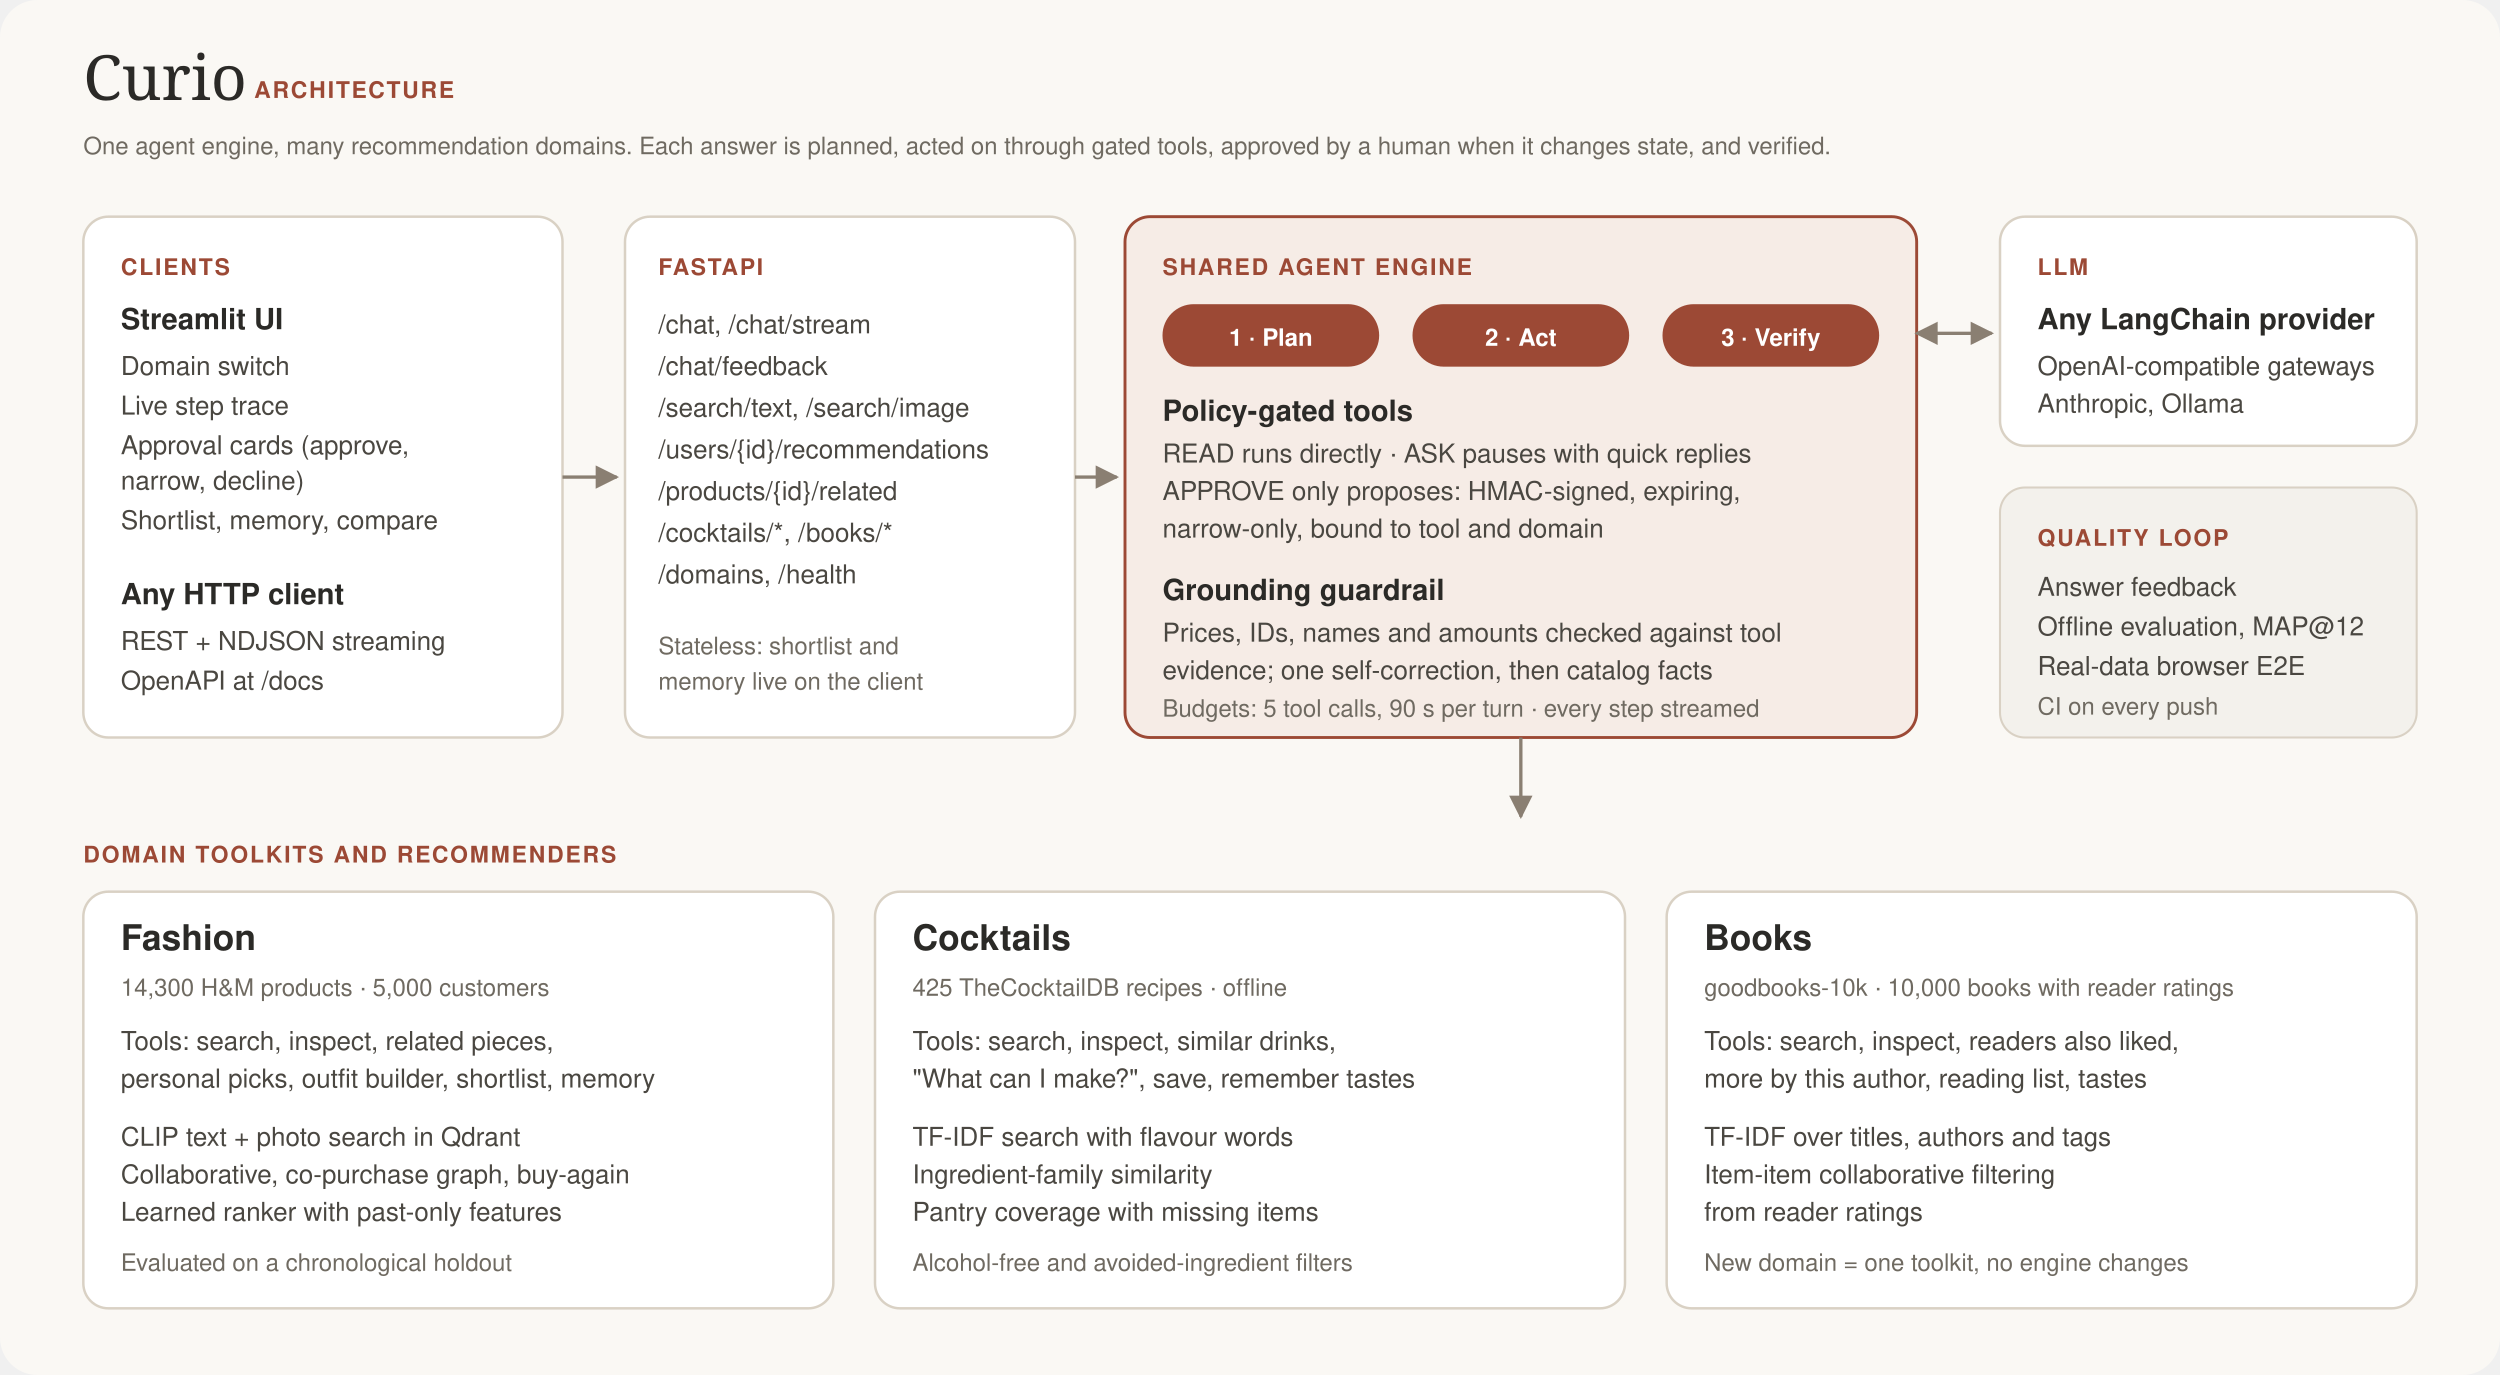
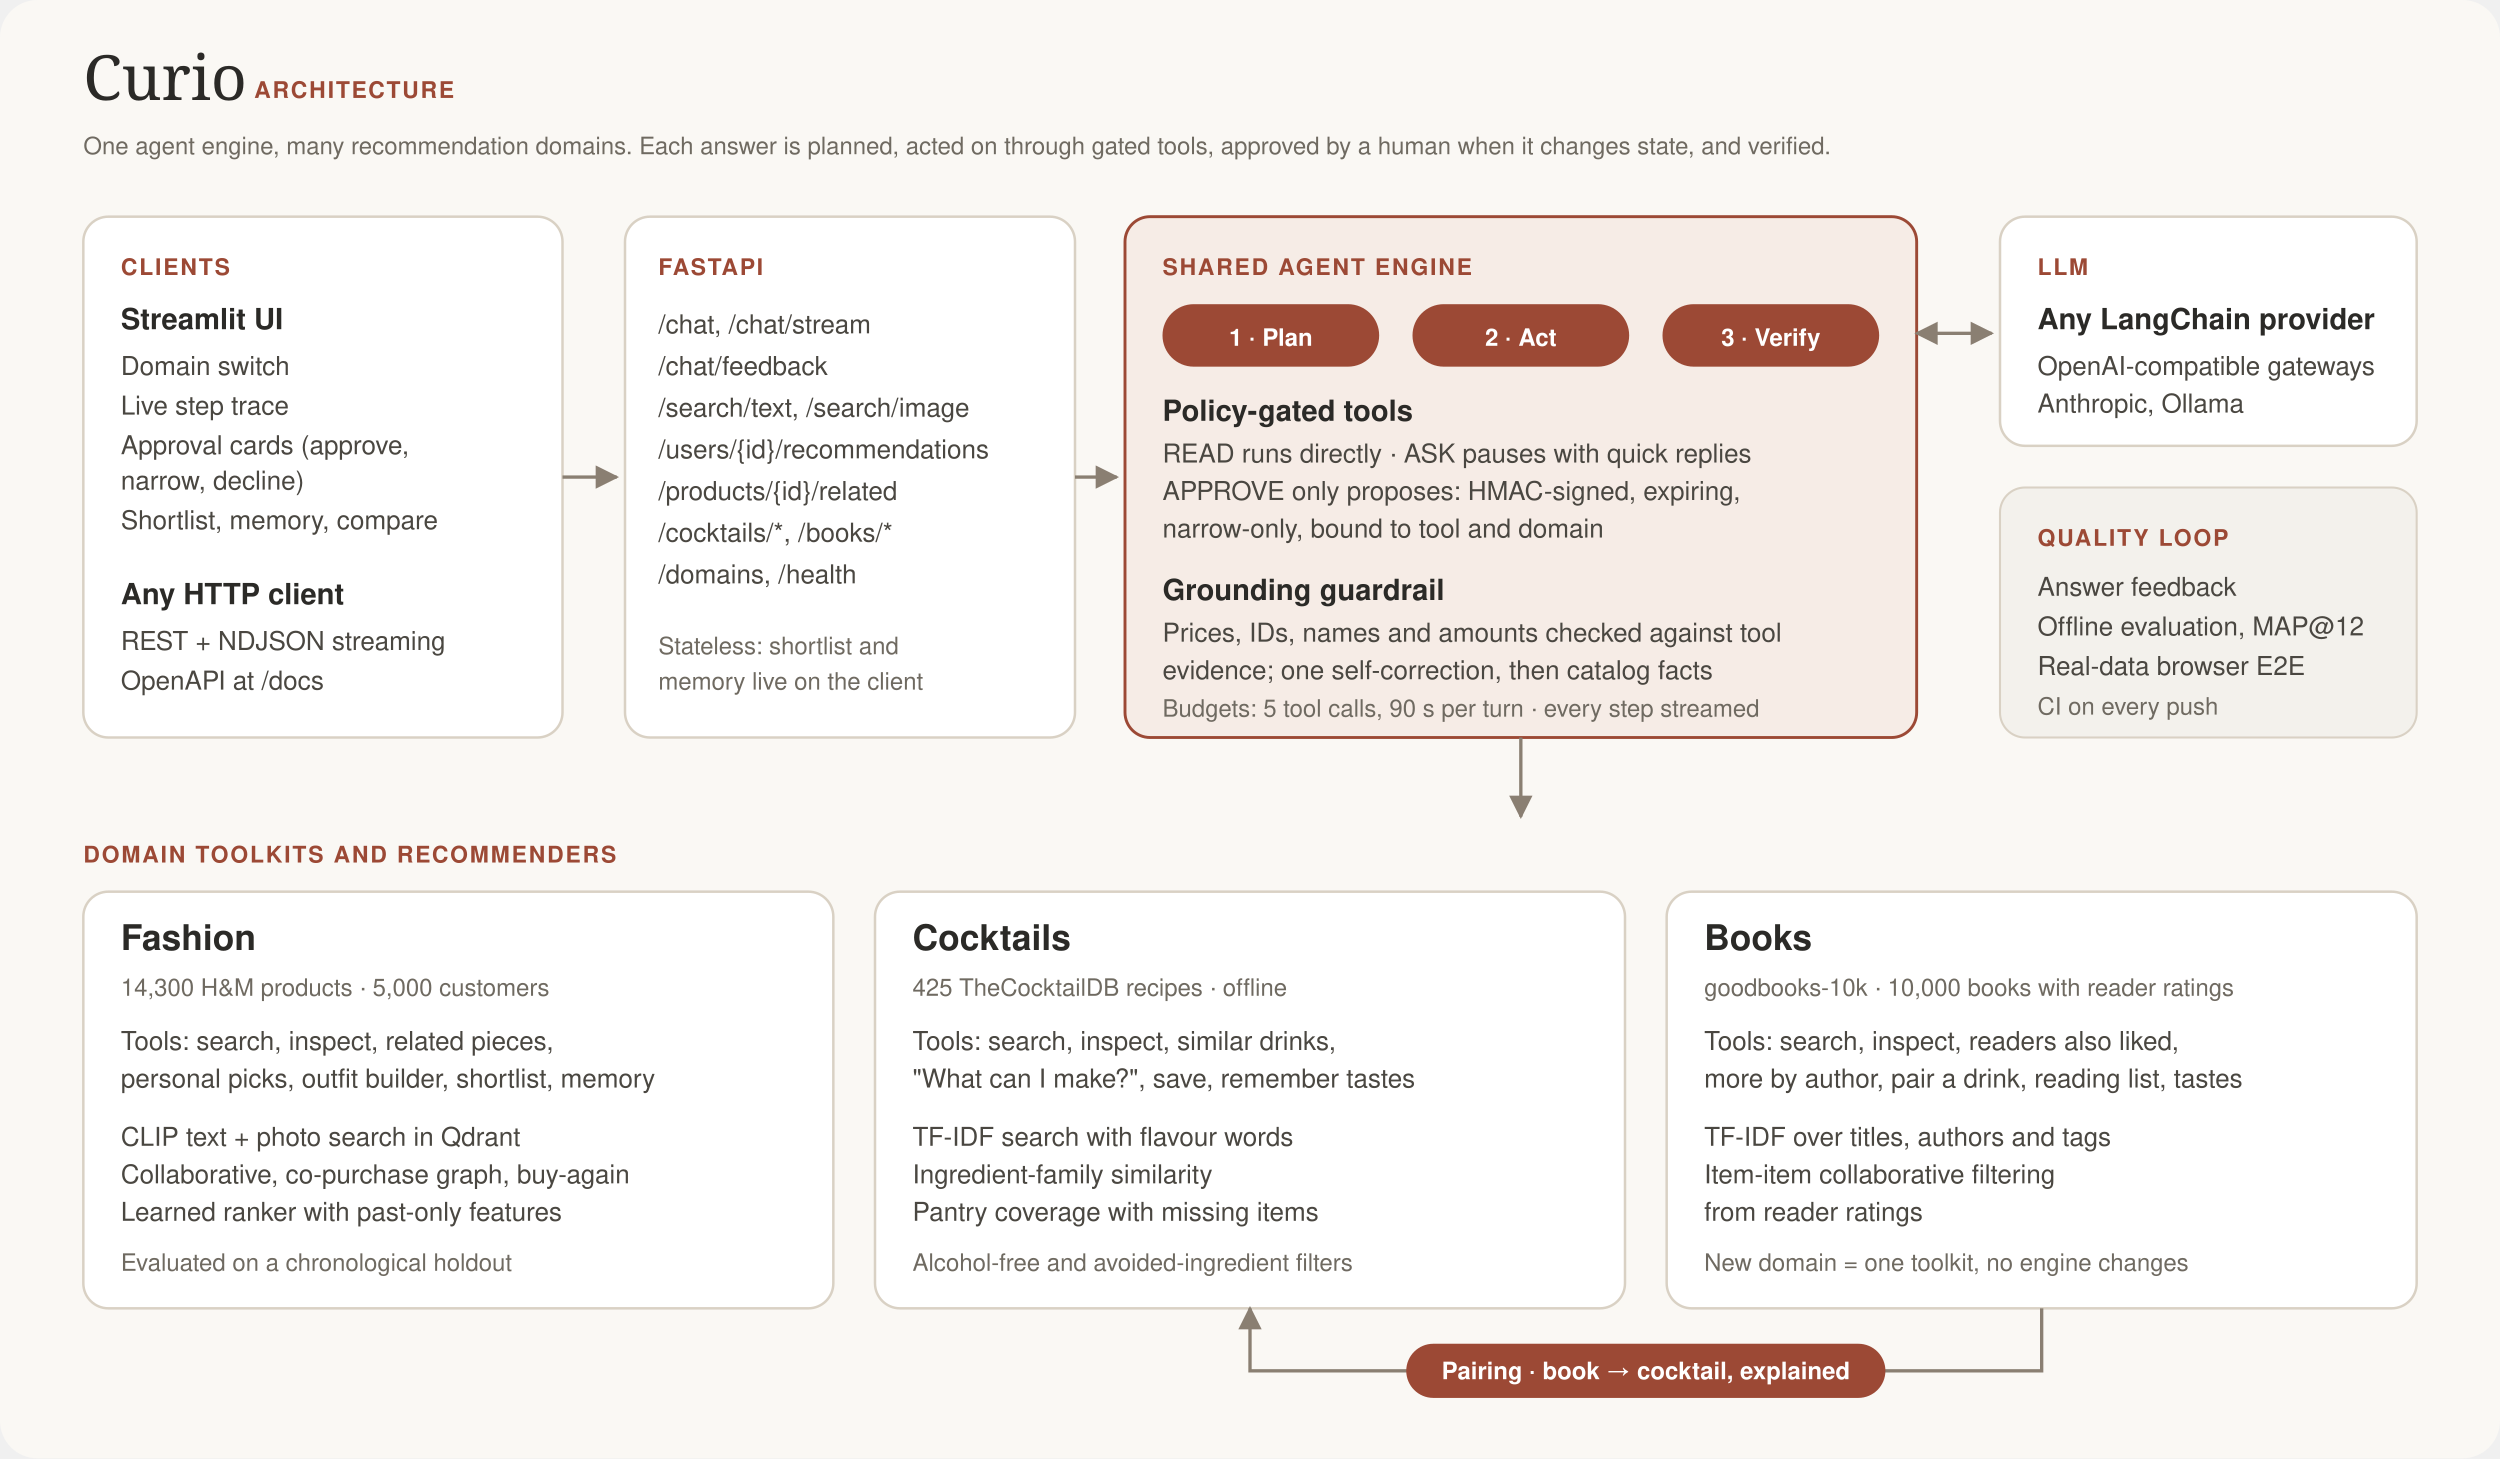
- <svg xmlns="http://www.w3.org/2000/svg" width="1200" height="660" viewBox="0 0 1200 660" font-family="-apple-system, 'Segoe UI', Helvetica, Arial, sans-serif">
+ <svg xmlns="http://www.w3.org/2000/svg" width="1200" height="700" viewBox="0 0 1200 700" font-family="-apple-system, 'Segoe UI', Helvetica, Arial, sans-serif">
  <defs>
    <marker id="arrow" viewBox="0 0 10 10" refX="9" refY="5" markerWidth="7" markerHeight="7" orient="auto-start-reverse">
      <path d="M0,0 L10,5 L0,10 z" fill="#8a7f72" />
    </marker>
    <style>
      .card { fill: #ffffff; stroke: #d9d1c4; stroke-width: 1.2; }
      .accent { fill: #f6ece6; stroke: #9c4935; stroke-width: 1.4; }
      .muted { fill: #f3f1ec; stroke: #d9d1c4; stroke-width: 1; }
      .h { font-size: 17px; font-weight: 700; fill: #2b2a27; }
      .h2 { font-size: 14px; font-weight: 700; fill: #2b2a27; }
      .t { font-size: 12.5px; fill: #4a4741; }
      .s { font-size: 11.5px; fill: #6f6a61; }
      .tag { font-size: 11px; font-weight: 600; fill: #9c4935; letter-spacing: .08em; }
      .pill { fill: #9c4935; }
      .pilltext { font-size: 11.5px; font-weight: 600; fill: #ffffff; }
      .line { stroke: #8a7f72; stroke-width: 1.6; fill: none; }
    </style>
  </defs>
-   <rect x="0" y="0" width="1200" height="660" rx="18" fill="#faf8f4" />
+   <rect x="0" y="0" width="1200" height="700" rx="18" fill="#faf8f4" />
  <text x="40" y="48" font-family="Georgia, serif" font-size="30" fill="#2b2a27">Curio</text>
  <text x="122" y="47" class="tag">ARCHITECTURE</text>
  <text x="40" y="74" class="s">One agent engine, many recommendation domains. Each answer is planned, acted on through gated tools, approved by a human when it changes state, and verified.</text>
  <rect x="40" y="104" width="230" height="250" rx="12" class="card" />
  <text x="58" y="132" class="tag">CLIENTS</text>
  <text x="58" y="158" class="h2">Streamlit UI</text>
  <text x="58" y="180" class="t">Domain switch</text>
  <text x="58" y="199" class="t">Live step trace</text>
  <text x="58" y="218" class="t">Approval cards (approve,</text>
  <text x="58" y="235" class="t">narrow, decline)</text>
  <text x="58" y="254" class="t">Shortlist, memory, compare</text>
  <text x="58" y="290" class="h2">Any HTTP client</text>
  <text x="58" y="312" class="t">REST + NDJSON streaming</text>
  <text x="58" y="331" class="t">OpenAPI at /docs</text>
  <rect x="300" y="104" width="216" height="250" rx="12" class="card" />
  <text x="316" y="132" class="tag">FASTAPI</text>
  <text x="316" y="160" class="t">/chat, /chat/stream</text>
  <text x="316" y="180" class="t">/chat/feedback</text>
  <text x="316" y="200" class="t">/search/text, /search/image</text>
  <text x="316" y="220" class="t">/users/{id}/recommendations</text>
  <text x="316" y="240" class="t">/products/{id}/related</text>
  <text x="316" y="260" class="t">/cocktails/*, /books/*</text>
  <text x="316" y="280" class="t">/domains, /health</text>
  <text x="316" y="314" class="s">Stateless: shortlist and</text>
  <text x="316" y="331" class="s">memory live on the client</text>
  <rect x="540" y="104" width="380" height="250" rx="12" class="accent" />
  <text x="558" y="132" class="tag">SHARED AGENT ENGINE</text>
  <rect x="558" y="146" width="104" height="30" rx="15" class="pill" />
  <text x="610" y="166" text-anchor="middle" class="pilltext">1 · Plan</text>
  <rect x="678" y="146" width="104" height="30" rx="15" class="pill" />
  <text x="730" y="166" text-anchor="middle" class="pilltext">2 · Act</text>
  <rect x="798" y="146" width="104" height="30" rx="15" class="pill" />
  <text x="850" y="166" text-anchor="middle" class="pilltext">3 · Verify</text>
  <text x="558" y="202" class="h2">Policy-gated tools</text>
  <text x="558" y="222" class="t">READ runs directly · ASK pauses with quick replies</text>
  <text x="558" y="240" class="t">APPROVE only proposes: HMAC-signed, expiring,</text>
  <text x="558" y="258" class="t">narrow-only, bound to tool and domain</text>
  <text x="558" y="288" class="h2">Grounding guardrail</text>
  <text x="558" y="308" class="t">Prices, IDs, names and amounts checked against tool</text>
  <text x="558" y="326" class="t">evidence; one self-correction, then catalog facts</text>
  <text x="558" y="344" class="s">Budgets: 5 tool calls, 90 s per turn · every step streamed</text>
  <rect x="960" y="104" width="200" height="110" rx="12" class="card" />
  <text x="978" y="132" class="tag">LLM</text>
  <text x="978" y="158" class="h2">Any LangChain provider</text>
  <text x="978" y="180" class="t">OpenAI-compatible gateways</text>
  <text x="978" y="198" class="t">Anthropic, Ollama</text>
  <rect x="960" y="234" width="200" height="120" rx="12" class="muted" />
  <text x="978" y="262" class="tag">QUALITY LOOP</text>
  <text x="978" y="286" class="t">Answer feedback</text>
  <text x="978" y="305" class="t">Offline evaluation, MAP@12</text>
  <text x="978" y="324" class="t">Real-data browser E2E</text>
  <text x="978" y="343" class="s">CI on every push</text>
  <path d="M270 229 H296" class="line" marker-end="url(#arrow)" />
  <path d="M516 229 H536" class="line" marker-end="url(#arrow)" />
  <path d="M920 160 H956" class="line" marker-end="url(#arrow)" marker-start="url(#arrow)" />
  <path d="M730 354 V392" class="line" marker-end="url(#arrow)" />
  <text x="40" y="414" class="tag">DOMAIN TOOLKITS AND RECOMMENDERS</text>
  <rect x="40" y="428" width="360" height="200" rx="12" class="card" />
  <text x="58" y="456" class="h">Fashion</text>
  <text x="58" y="478" class="s">14,300 H&amp;M products · 5,000 customers</text>
  <text x="58" y="504" class="t">Tools: search, inspect, related pieces,</text>
  <text x="58" y="522" class="t">personal picks, outfit builder, shortlist, memory</text>
  <text x="58" y="550" class="t">CLIP text + photo search in Qdrant</text>
  <text x="58" y="568" class="t">Collaborative, co-purchase graph, buy-again</text>
  <text x="58" y="586" class="t">Learned ranker with past-only features</text>
  <text x="58" y="610" class="s">Evaluated on a chronological holdout</text>
  <rect x="420" y="428" width="360" height="200" rx="12" class="card" />
  <text x="438" y="456" class="h">Cocktails</text>
  <text x="438" y="478" class="s">425 TheCocktailDB recipes · offline</text>
  <text x="438" y="504" class="t">Tools: search, inspect, similar drinks,</text>
  <text x="438" y="522" class="t">"What can I make?", save, remember tastes</text>
  <text x="438" y="550" class="t">TF-IDF search with flavour words</text>
  <text x="438" y="568" class="t">Ingredient-family similarity</text>
  <text x="438" y="586" class="t">Pantry coverage with missing items</text>
  <text x="438" y="610" class="s">Alcohol-free and avoided-ingredient filters</text>
  <rect x="800" y="428" width="360" height="200" rx="12" class="card" />
  <text x="818" y="456" class="h">Books</text>
  <text x="818" y="478" class="s">goodbooks-10k · 10,000 books with reader ratings</text>
  <text x="818" y="504" class="t">Tools: search, inspect, readers also liked,</text>
-   <text x="818" y="522" class="t">more by this author, reading list, tastes</text>
+   <text x="818" y="522" class="t">more by author, pair a drink, reading list, tastes</text>
  <text x="818" y="550" class="t">TF-IDF over titles, authors and tags</text>
  <text x="818" y="568" class="t">Item-item collaborative filtering</text>
  <text x="818" y="586" class="t">from reader ratings</text>
  <text x="818" y="610" class="s">New domain = one toolkit, no engine changes</text>
+   <path d="M980 628 V658 H600 V628" class="line" marker-end="url(#arrow)" />
+   <rect x="675" y="645" width="230" height="26" rx="13" class="pill" />
+   <text x="790" y="662" text-anchor="middle" class="pilltext">Pairing · book → cocktail, explained</text>
</svg>
